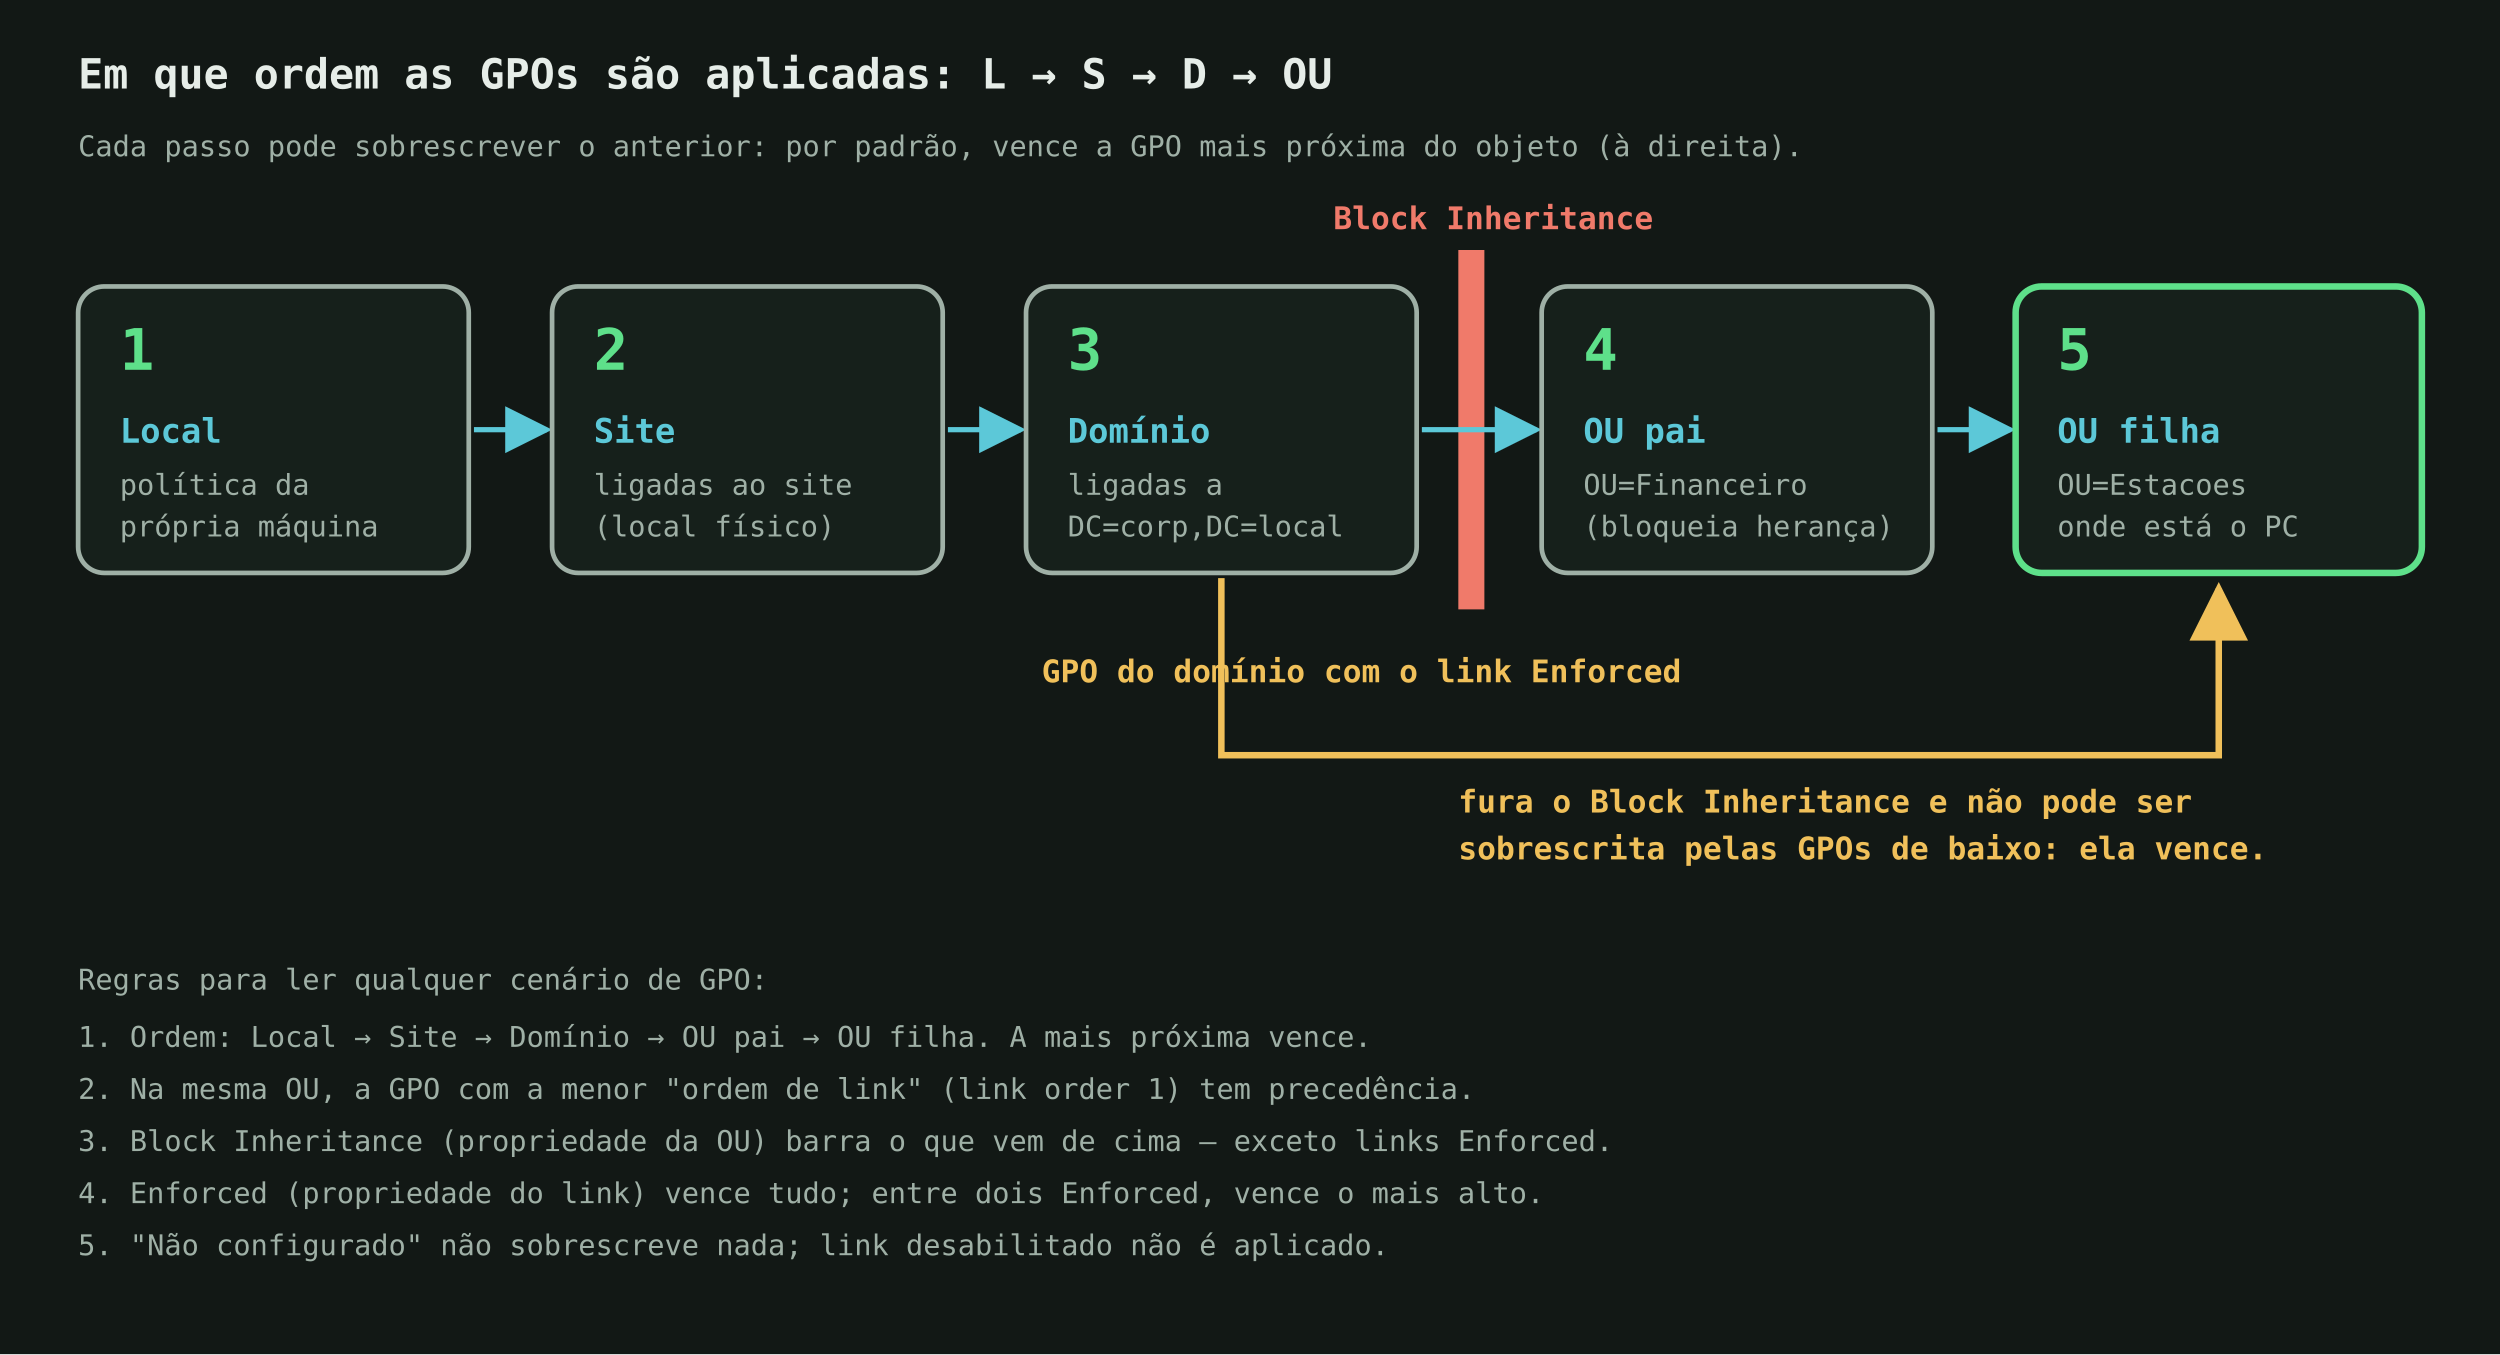
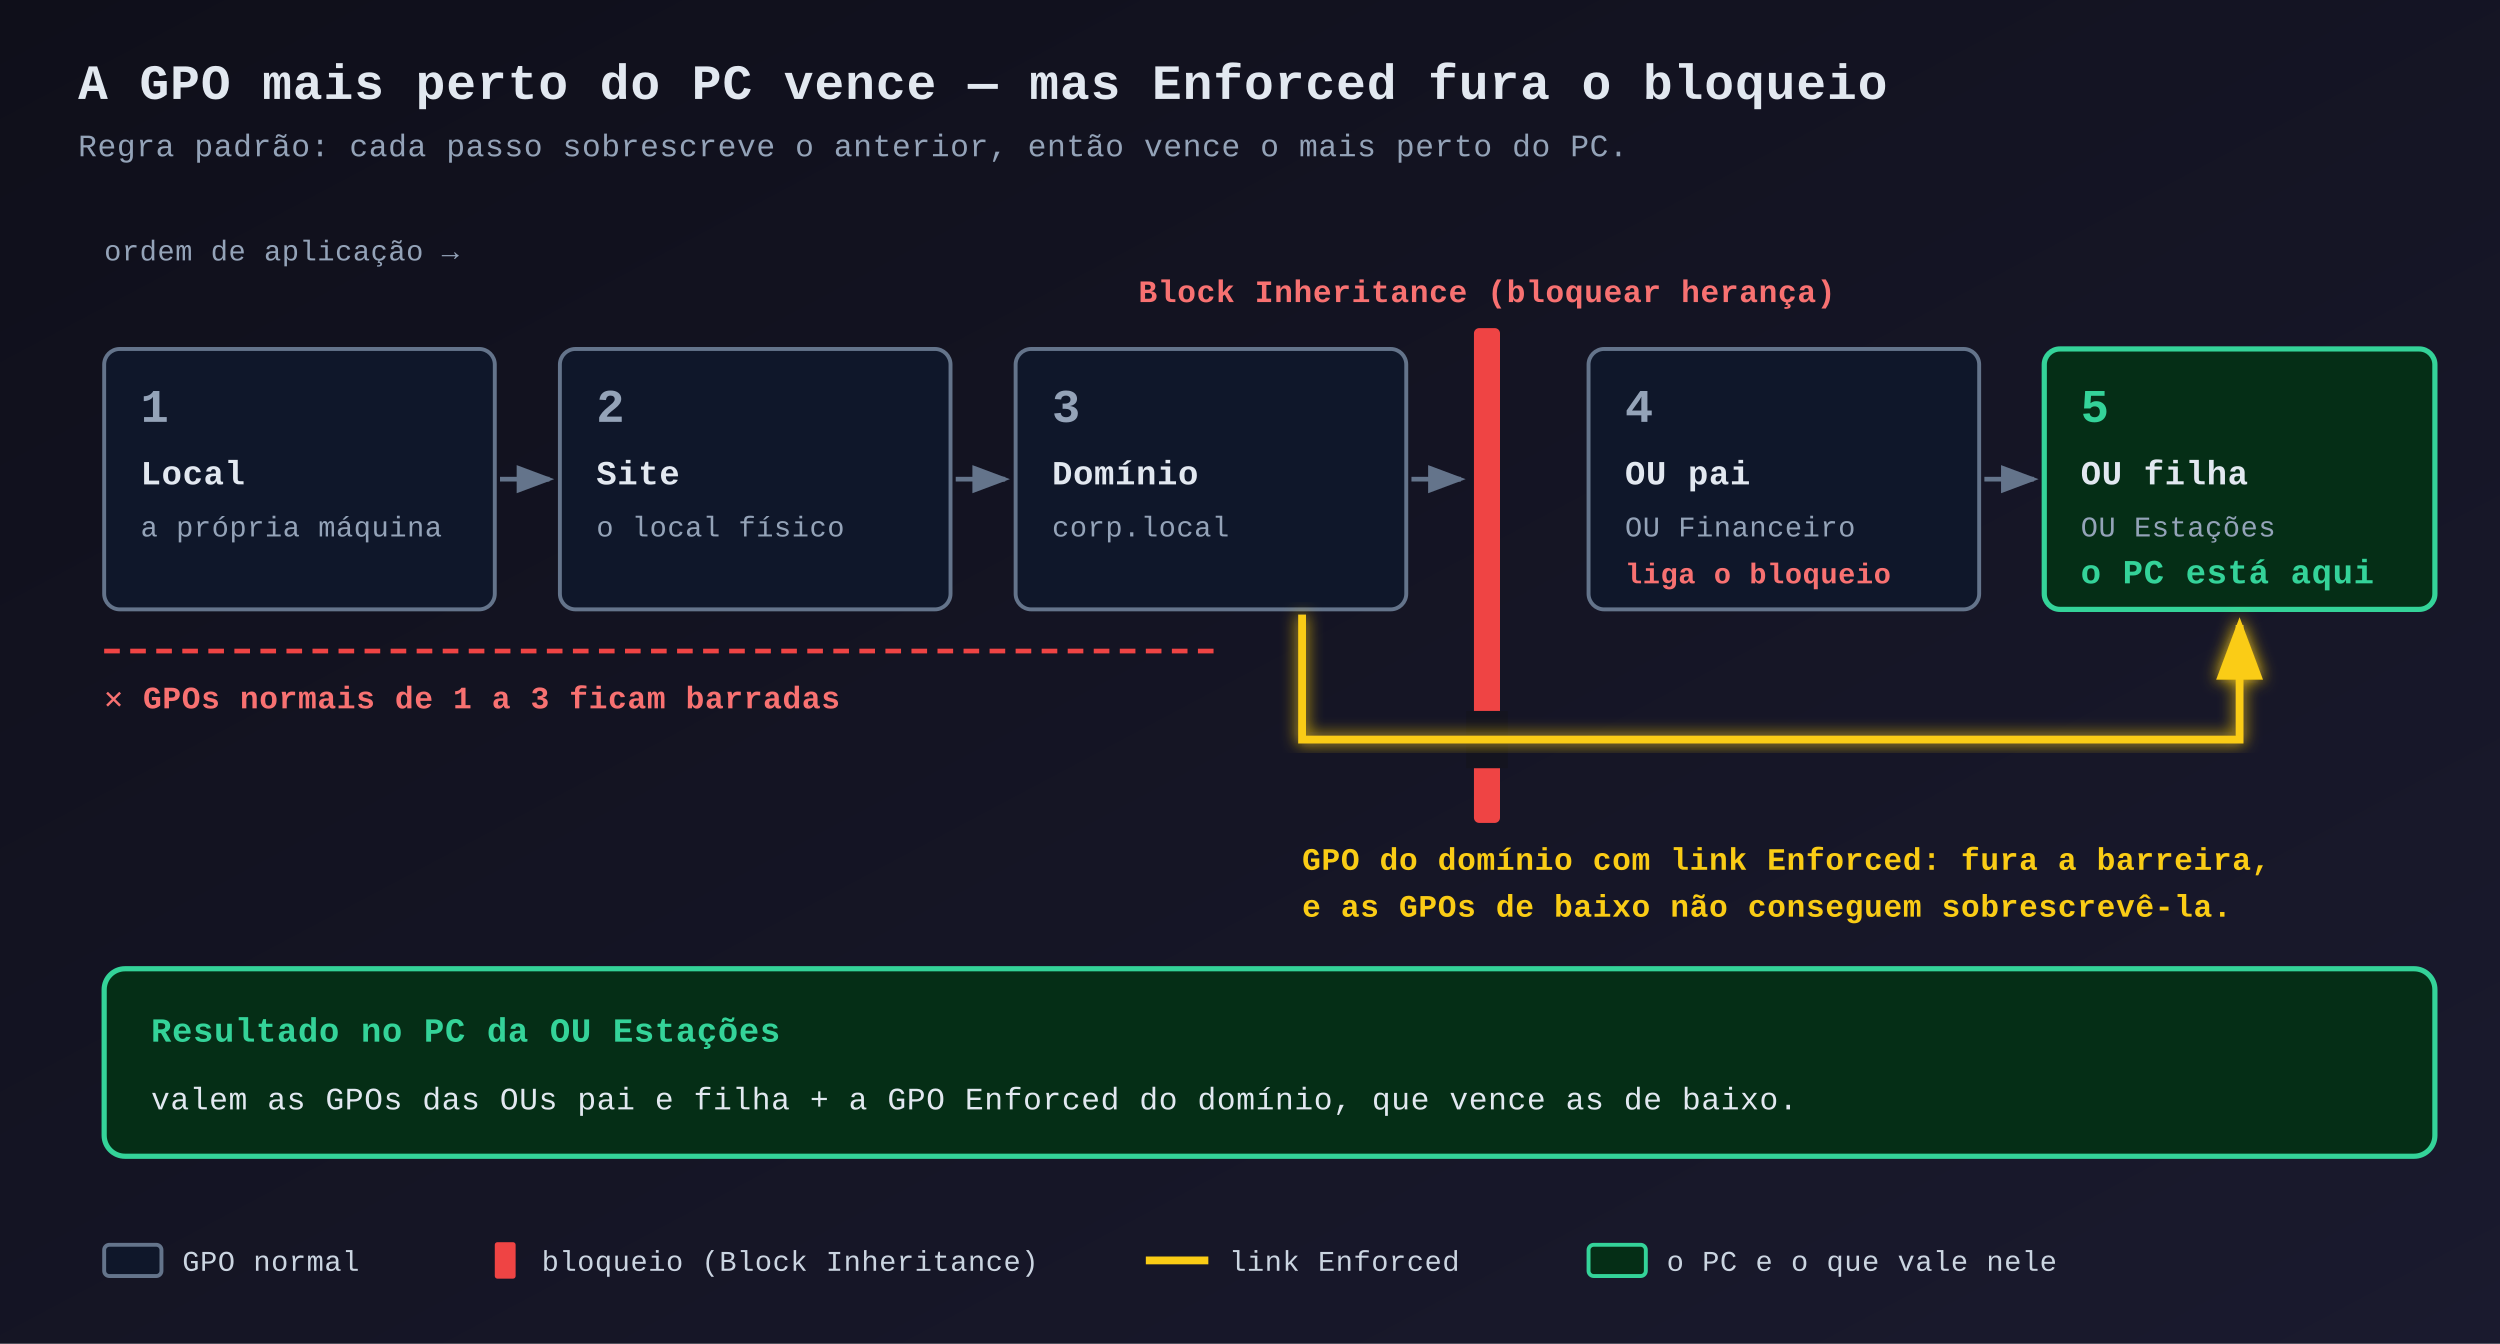
- <svg xmlns="http://www.w3.org/2000/svg" viewBox="0 0 960 520" role="img" aria-labelledby="t d">
+ <svg xmlns="http://www.w3.org/2000/svg" viewBox="0 0 960 516" width="960" height="516" role="img" aria-labelledby="t d">
  <style>
-     text { font-family: ui-monospace, "DejaVu Sans Mono", Menlo, Consolas, monospace; fill: #e6ede8; }
-     .t { font-size: 16px; font-weight: 700; }
-     .h { font-size: 13px; font-weight: 700; fill: #5cc8d8; }
-     .s { font-size: 11px; fill: #9fb0a6; }
-     .n { font-size: 22px; font-weight: 700; fill: #5ee08a; }
-     .w { font-size: 12px; font-weight: 700; fill: #f0c05a; }
-     .r { font-size: 12px; font-weight: 700; fill: #f07a6a; }
-     .box { fill: #16201b; stroke: #9fb0a6; stroke-width: 1.8; }
-     .near { fill: #16201b; stroke: #5ee08a; stroke-width: 2.5; }
-     .flow { stroke: #5cc8d8; stroke-width: 2; fill: none; marker-end: url(#a); }
-     .enf { stroke: #f0c05a; stroke-width: 2.5; fill: none; marker-end: url(#e); }
-     .wall { fill: #f07a6a; }
+     text { font-family: 'SF Mono','Fira Code','Cascadia Code','Courier New',monospace; fill: #e2e8f0; letter-spacing: 0.02em; }
+     .title { font-size: 19px; font-weight: 700; }
+     .sub   { font-size: 12px; fill: #94a3b8; }
+     .hd    { font-size: 11px; fill: #94a3b8; }
+     .num   { font-size: 18px; font-weight: 700; fill: #94a3b8; }
+     .numg  { font-size: 18px; font-weight: 700; fill: #34d399; }
+     .nm    { font-size: 13px; font-weight: 700; fill: #e2e8f0; }
+     .ns    { font-size: 11px; fill: #94a3b8; }
+     .red   { font-size: 12px; font-weight: 700; fill: #f87171; }
+     .reds  { font-size: 11px; font-weight: 700; fill: #f87171; }
+     .gold  { font-size: 12px; font-weight: 700; fill: #facc15; }
+     .grn   { font-size: 13px; font-weight: 700; fill: #34d399; }
+     .grnt  { font-size: 12px; fill: #e2e8f0; }
+     .lg    { font-size: 11px; fill: #cbd5e1; }
  </style>
  <defs>
-     <marker id="a" markerWidth="10" markerHeight="10" refX="8" refY="4.5" orient="auto">
-       <path d="M0,0 L9,4.5 L0,9 z" fill="#5cc8d8" />
+     <linearGradient id="bg-grad" x1="0%" y1="0%" x2="100%" y2="100%">
+       <stop offset="0%" stop-color="#0f0f1a" />
+       <stop offset="100%" stop-color="#1a1a2e" />
+     </linearGradient>
+     <filter id="glow-gold">
+       <feGaussianBlur stdDeviation="3" result="blur" />
+       <feMerge>
+         <feMergeNode in="blur" />
+         <feMergeNode in="SourceGraphic" />
+       </feMerge>
+     </filter>
+     <marker id="a-gray" markerWidth="8" markerHeight="6" refX="7" refY="3" orient="auto">
+       <polygon points="0 0, 8 3, 0 6" fill="#64748b" />
    </marker>
-     <marker id="e" markerWidth="10" markerHeight="10" refX="8" refY="4.5" orient="auto">
-       <path d="M0,0 L9,4.5 L0,9 z" fill="#f0c05a" />
+     <marker id="a-gold" markerWidth="8" markerHeight="6" refX="7" refY="3" orient="auto">
+       <polygon points="0 0, 8 3, 0 6" fill="#facc15" />
    </marker>
  </defs>
-   <rect width="960" height="520" fill="#121815" />
-   <text class="t" x="30" y="34">Em que ordem as GPOs são aplicadas: L → S → D → OU</text>
-   <text class="s" x="30" y="60">Cada passo pode sobrescrever o anterior: por padrão, vence a GPO mais próxima do objeto (à direita).</text>
-   <rect class="box" x="30" y="110" width="150" height="110" rx="10" />
-   <text class="n" x="46" y="142">1</text>
-   <text class="h" x="46" y="170">Local</text>
-   <text class="s" x="46" y="190">política da</text>
-   <text class="s" x="46" y="206">própria máquina</text>
-   <path class="flow" d="M182,165 L210,165" />
-   <rect class="box" x="212" y="110" width="150" height="110" rx="10" />
-   <text class="n" x="228" y="142">2</text>
-   <text class="h" x="228" y="170">Site</text>
-   <text class="s" x="228" y="190">ligadas ao site</text>
-   <text class="s" x="228" y="206">(local físico)</text>
-   <path class="flow" d="M364,165 L392,165" />
-   <rect class="box" x="394" y="110" width="150" height="110" rx="10" />
-   <text class="n" x="410" y="142">3</text>
-   <text class="h" x="410" y="170">Domínio</text>
-   <text class="s" x="410" y="190">ligadas a</text>
-   <text class="s" x="410" y="206">DC=corp,DC=local</text>
-   <rect class="wall" x="560" y="96" width="10" height="138" />
-   <text class="r" x="512" y="88">Block Inheritance</text>
-   <path class="flow" d="M546,165 L590,165" />
-   <rect class="box" x="592" y="110" width="150" height="110" rx="10" />
-   <text class="n" x="608" y="142">4</text>
-   <text class="h" x="608" y="170">OU pai</text>
-   <text class="s" x="608" y="190">OU=Financeiro</text>
-   <text class="s" x="608" y="206">(bloqueia herança)</text>
-   <path class="flow" d="M744,165 L772,165" />
-   <rect class="near" x="774" y="110" width="156" height="110" rx="10" />
-   <text class="n" x="790" y="142">5</text>
-   <text class="h" x="790" y="170">OU filha</text>
-   <text class="s" x="790" y="190">OU=Estacoes</text>
-   <text class="s" x="790" y="206">onde está o PC</text>
-   <text class="w" x="400" y="262">GPO do domínio com o link Enforced</text>
-   <path class="enf" d="M469,222 L469,290 L852,290 L852,226" />
-   <text class="w" x="560" y="312">fura o Block Inheritance e não pode ser</text>
-   <text class="w" x="560" y="330">sobrescrita pelas GPOs de baixo: ela vence.</text>
-   <text class="s" x="30" y="380">Regras para ler qualquer cenário de GPO:</text>
-   <text class="s" x="30" y="402">1. Ordem: Local → Site → Domínio → OU pai → OU filha. A mais próxima vence.</text>
-   <text class="s" x="30" y="422">2. Na mesma OU, a GPO com a menor "ordem de link" (link order 1) tem precedência.</text>
-   <text class="s" x="30" y="442">3. Block Inheritance (propriedade da OU) barra o que vem de cima — exceto links Enforced.</text>
-   <text class="s" x="30" y="462">4. Enforced (propriedade do link) vence tudo; entre dois Enforced, vence o mais alto.</text>
-   <text class="s" x="30" y="482">5. "Não configurado" não sobrescreve nada; link desabilitado não é aplicado.</text>
+   <rect width="960" height="516" fill="url(#bg-grad)" />
+   <text class="title" x="30" y="38">A GPO mais perto do PC vence — mas Enforced fura o bloqueio</text>
+   <text class="sub" x="30" y="60">Regra padrão: cada passo sobrescreve o anterior, então vence o mais perto do PC.</text>
+   <text class="hd" x="40" y="100">ordem de aplicação →</text>
+   <text class="red" x="571" y="116" text-anchor="middle">Block Inheritance (bloquear herança)</text>
+   <rect x="40" y="134" width="150" height="100" rx="6" fill="#0f172a" stroke="#64748b" stroke-width="1.5" />
+   <text class="num" x="54" y="162">1</text>
+   <text class="nm" x="54" y="186">Local</text>
+   <text class="ns" x="54" y="206">a própria máquina</text>
+   <path d="M192,184 L211,184" stroke="#64748b" stroke-width="1.8" fill="none" marker-end="url(#a-gray)" />
+   <rect x="215" y="134" width="150" height="100" rx="6" fill="#0f172a" stroke="#64748b" stroke-width="1.5" />
+   <text class="num" x="229" y="162">2</text>
+   <text class="nm" x="229" y="186">Site</text>
+   <text class="ns" x="229" y="206">o local físico</text>
+   <path d="M367,184 L386,184" stroke="#64748b" stroke-width="1.8" fill="none" marker-end="url(#a-gray)" />
+   <rect x="390" y="134" width="150" height="100" rx="6" fill="#0f172a" stroke="#64748b" stroke-width="1.5" />
+   <text class="num" x="404" y="162">3</text>
+   <text class="nm" x="404" y="186">Domínio</text>
+   <text class="ns" x="404" y="206">corp.local</text>
+   <path d="M542,184 L561,184" stroke="#64748b" stroke-width="1.8" fill="none" marker-end="url(#a-gray)" />
+   <rect data-graph-role="decoration" x="566" y="126" width="10" height="190" rx="2" fill="#ef4444" />
+   <rect x="610" y="134" width="150" height="100" rx="6" fill="#0f172a" stroke="#64748b" stroke-width="1.5" />
+   <text class="num" x="624" y="162">4</text>
+   <text class="nm" x="624" y="186">OU pai</text>
+   <text class="ns" x="624" y="206">OU Financeiro</text>
+   <text class="reds" x="624" y="224">liga o bloqueio</text>
+   <path d="M762,184 L781,184" stroke="#64748b" stroke-width="1.8" fill="none" marker-end="url(#a-gray)" />
+   <rect x="785" y="134" width="150" height="100" rx="6" fill="#052e16" stroke="#34d399" stroke-width="2" />
+   <text class="numg" x="799" y="162">5</text>
+   <text class="nm" x="799" y="186">OU filha</text>
+   <text class="ns" x="799" y="206">OU Estações</text>
+   <text class="grn" x="799" y="224">o PC está aqui</text>
+   <line x1="40" y1="250" x2="470" y2="250" stroke="#ef4444" stroke-width="1.8" stroke-dasharray="6 4" />
+   <text class="red" x="40" y="272">✕ GPOs normais de 1 a 3 ficam barradas</text>
+   <rect data-graph-role="bridge-mask" x="563" y="273" width="16" height="22" fill="#14141f" />
+   <path d="M500,236 L500,284 L860,284 L860,240" stroke="#facc15" stroke-width="3" fill="none" filter="url(#glow-gold)" marker-end="url(#a-gold)" />
+   <text class="gold" x="500" y="334">GPO do domínio com link Enforced: fura a barreira,</text>
+   <text class="gold" x="500" y="352">e as GPOs de baixo não conseguem sobrescrevê-la.</text>
+   <rect x="40" y="372" width="895" height="72" rx="8" fill="#052e16" stroke="#34d399" stroke-width="2" />
+   <text class="grn" x="58" y="400">Resultado no PC da OU Estações</text>
+   <text class="grnt" x="58" y="426">valem as GPOs das OUs pai e filha + a GPO Enforced do domínio, que vence as de baixo.</text>
+   <g transform="translate(40,488)">
+     <rect x="0" y="-10" width="22" height="12" rx="2" fill="#0f172a" stroke="#64748b" stroke-width="1.5" />
+     <text class="lg" x="30" y="0">GPO normal</text>
+     <rect x="150" y="-11" width="8" height="14" rx="1" fill="#ef4444" />
+     <text class="lg" x="168" y="0">bloqueio (Block Inheritance)</text>
+     <line x1="400" y1="-4" x2="424" y2="-4" stroke="#facc15" stroke-width="3" />
+     <text class="lg" x="432" y="0">link Enforced</text>
+     <rect x="570" y="-10" width="22" height="12" rx="2" fill="#052e16" stroke="#34d399" stroke-width="1.5" />
+     <text class="lg" x="600" y="0">o PC e o que vale nele</text>
+   </g>
</svg>
